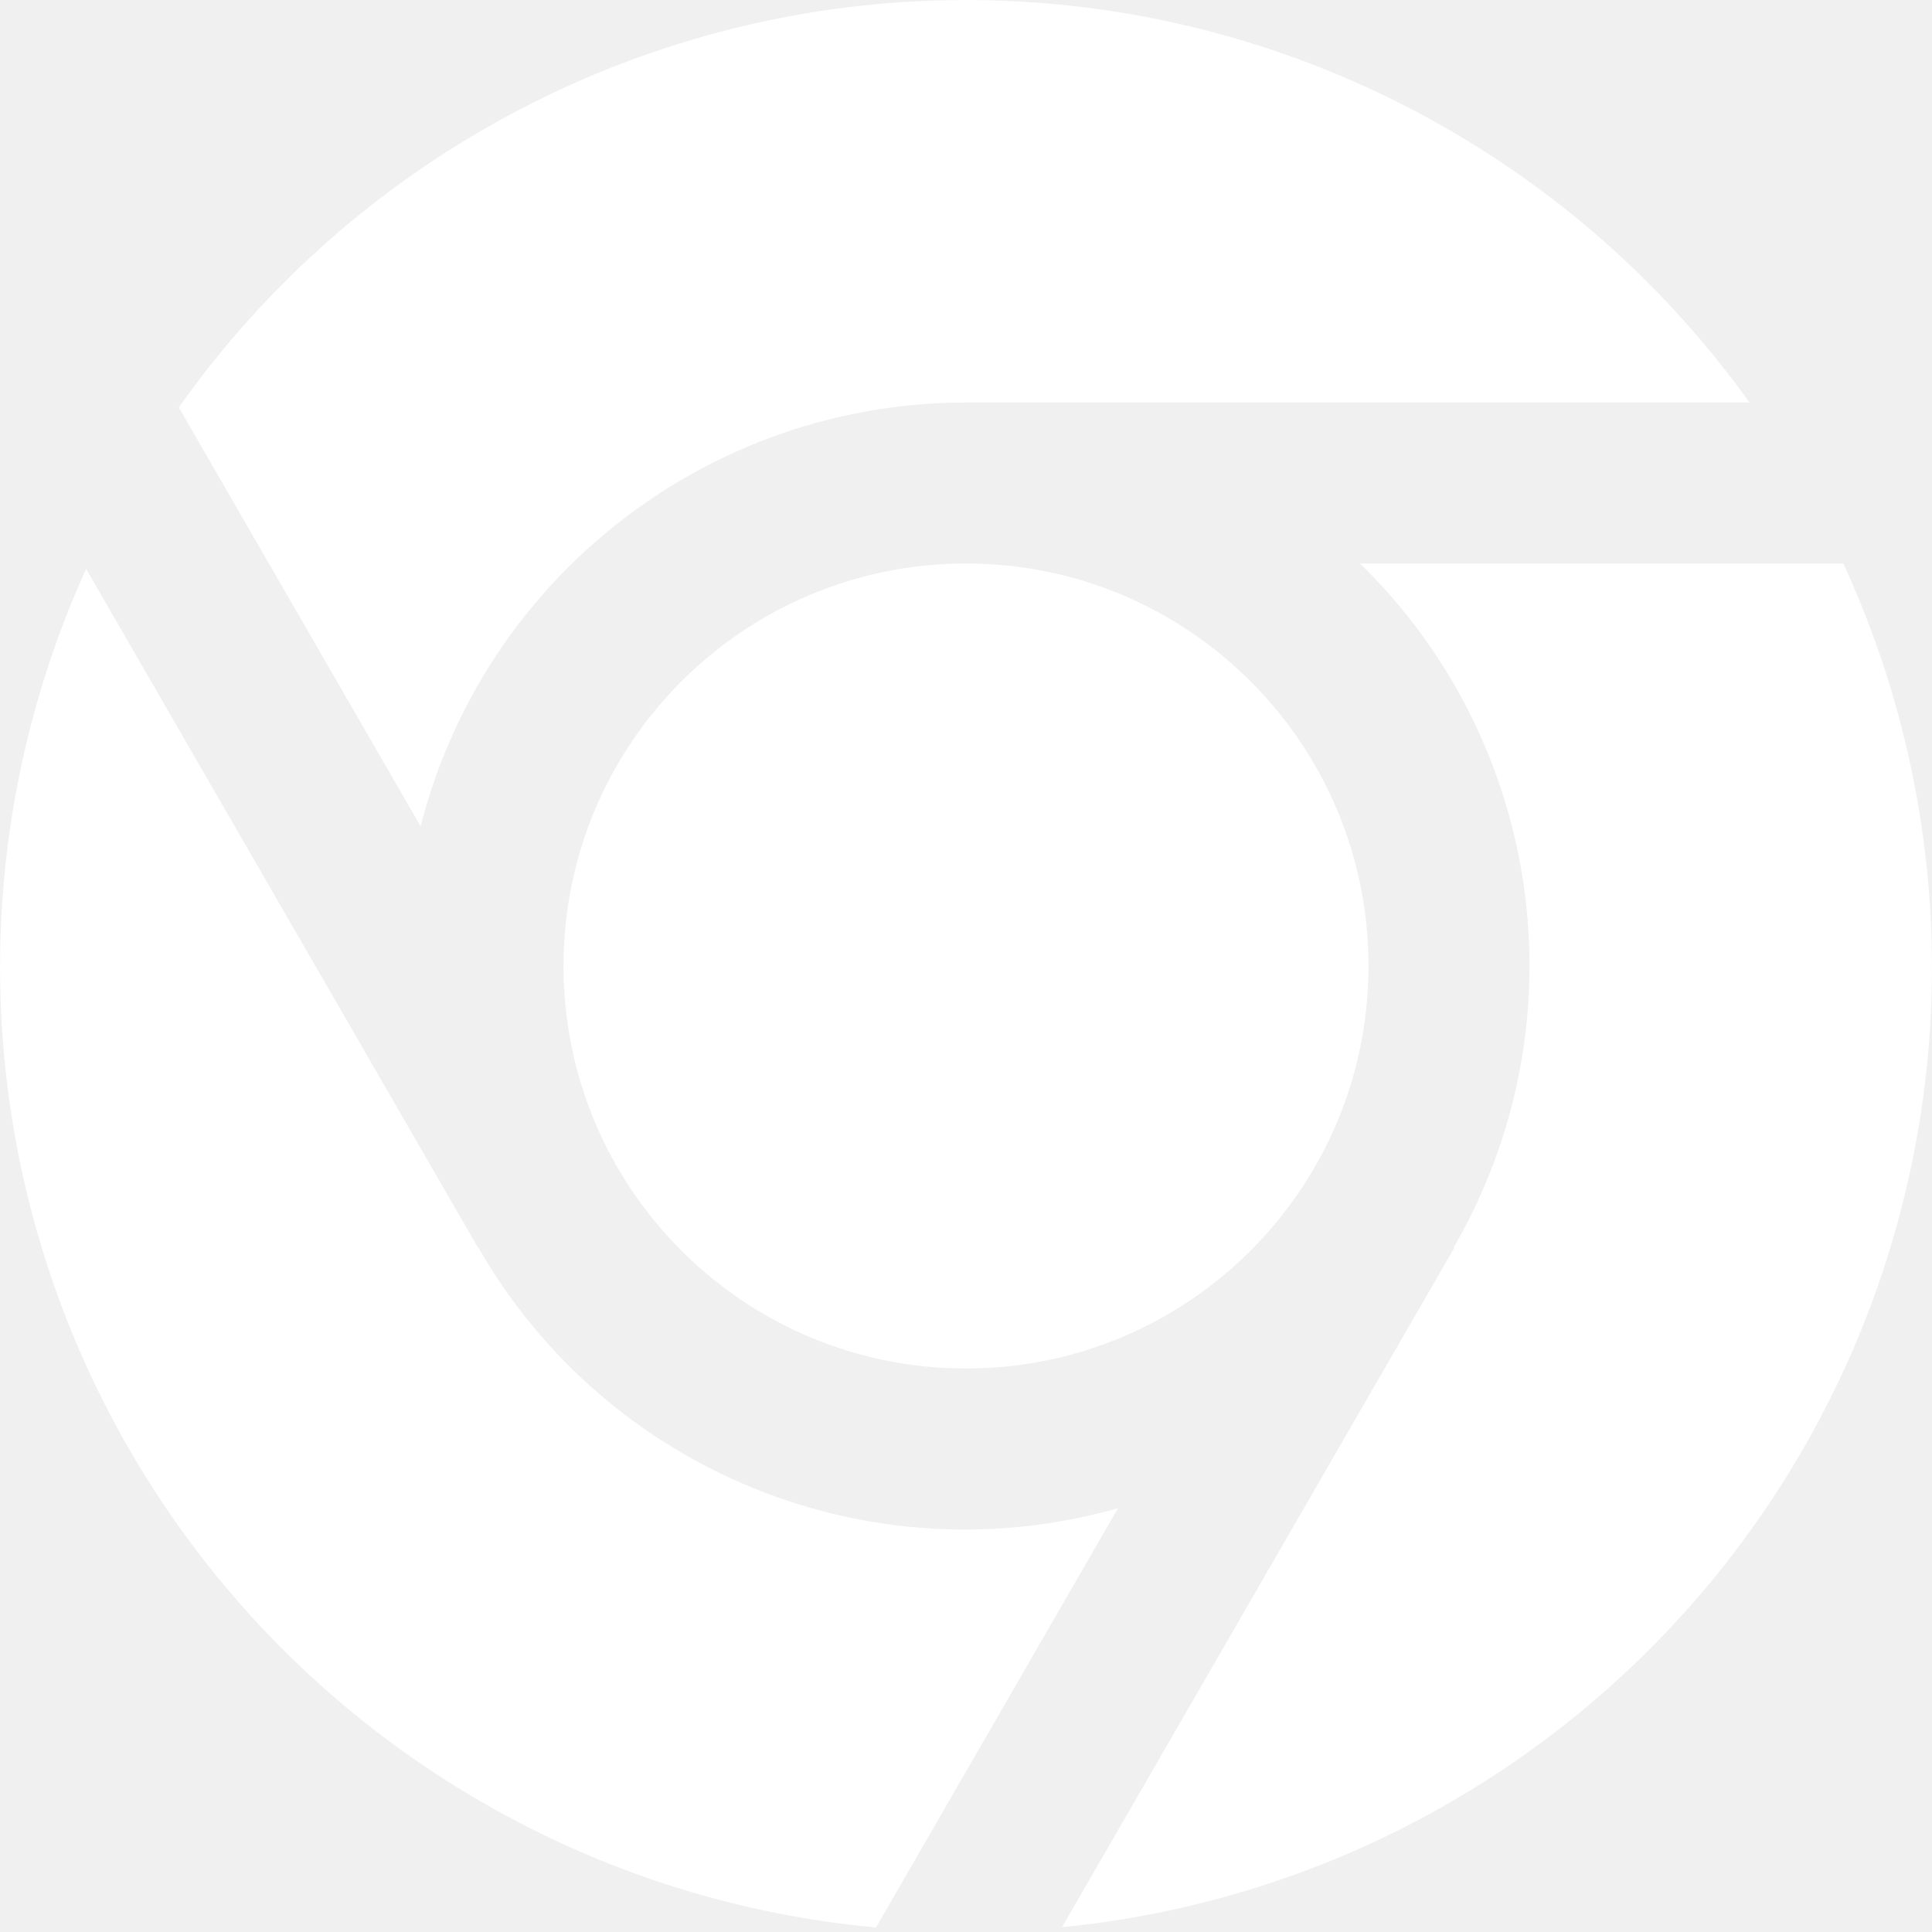
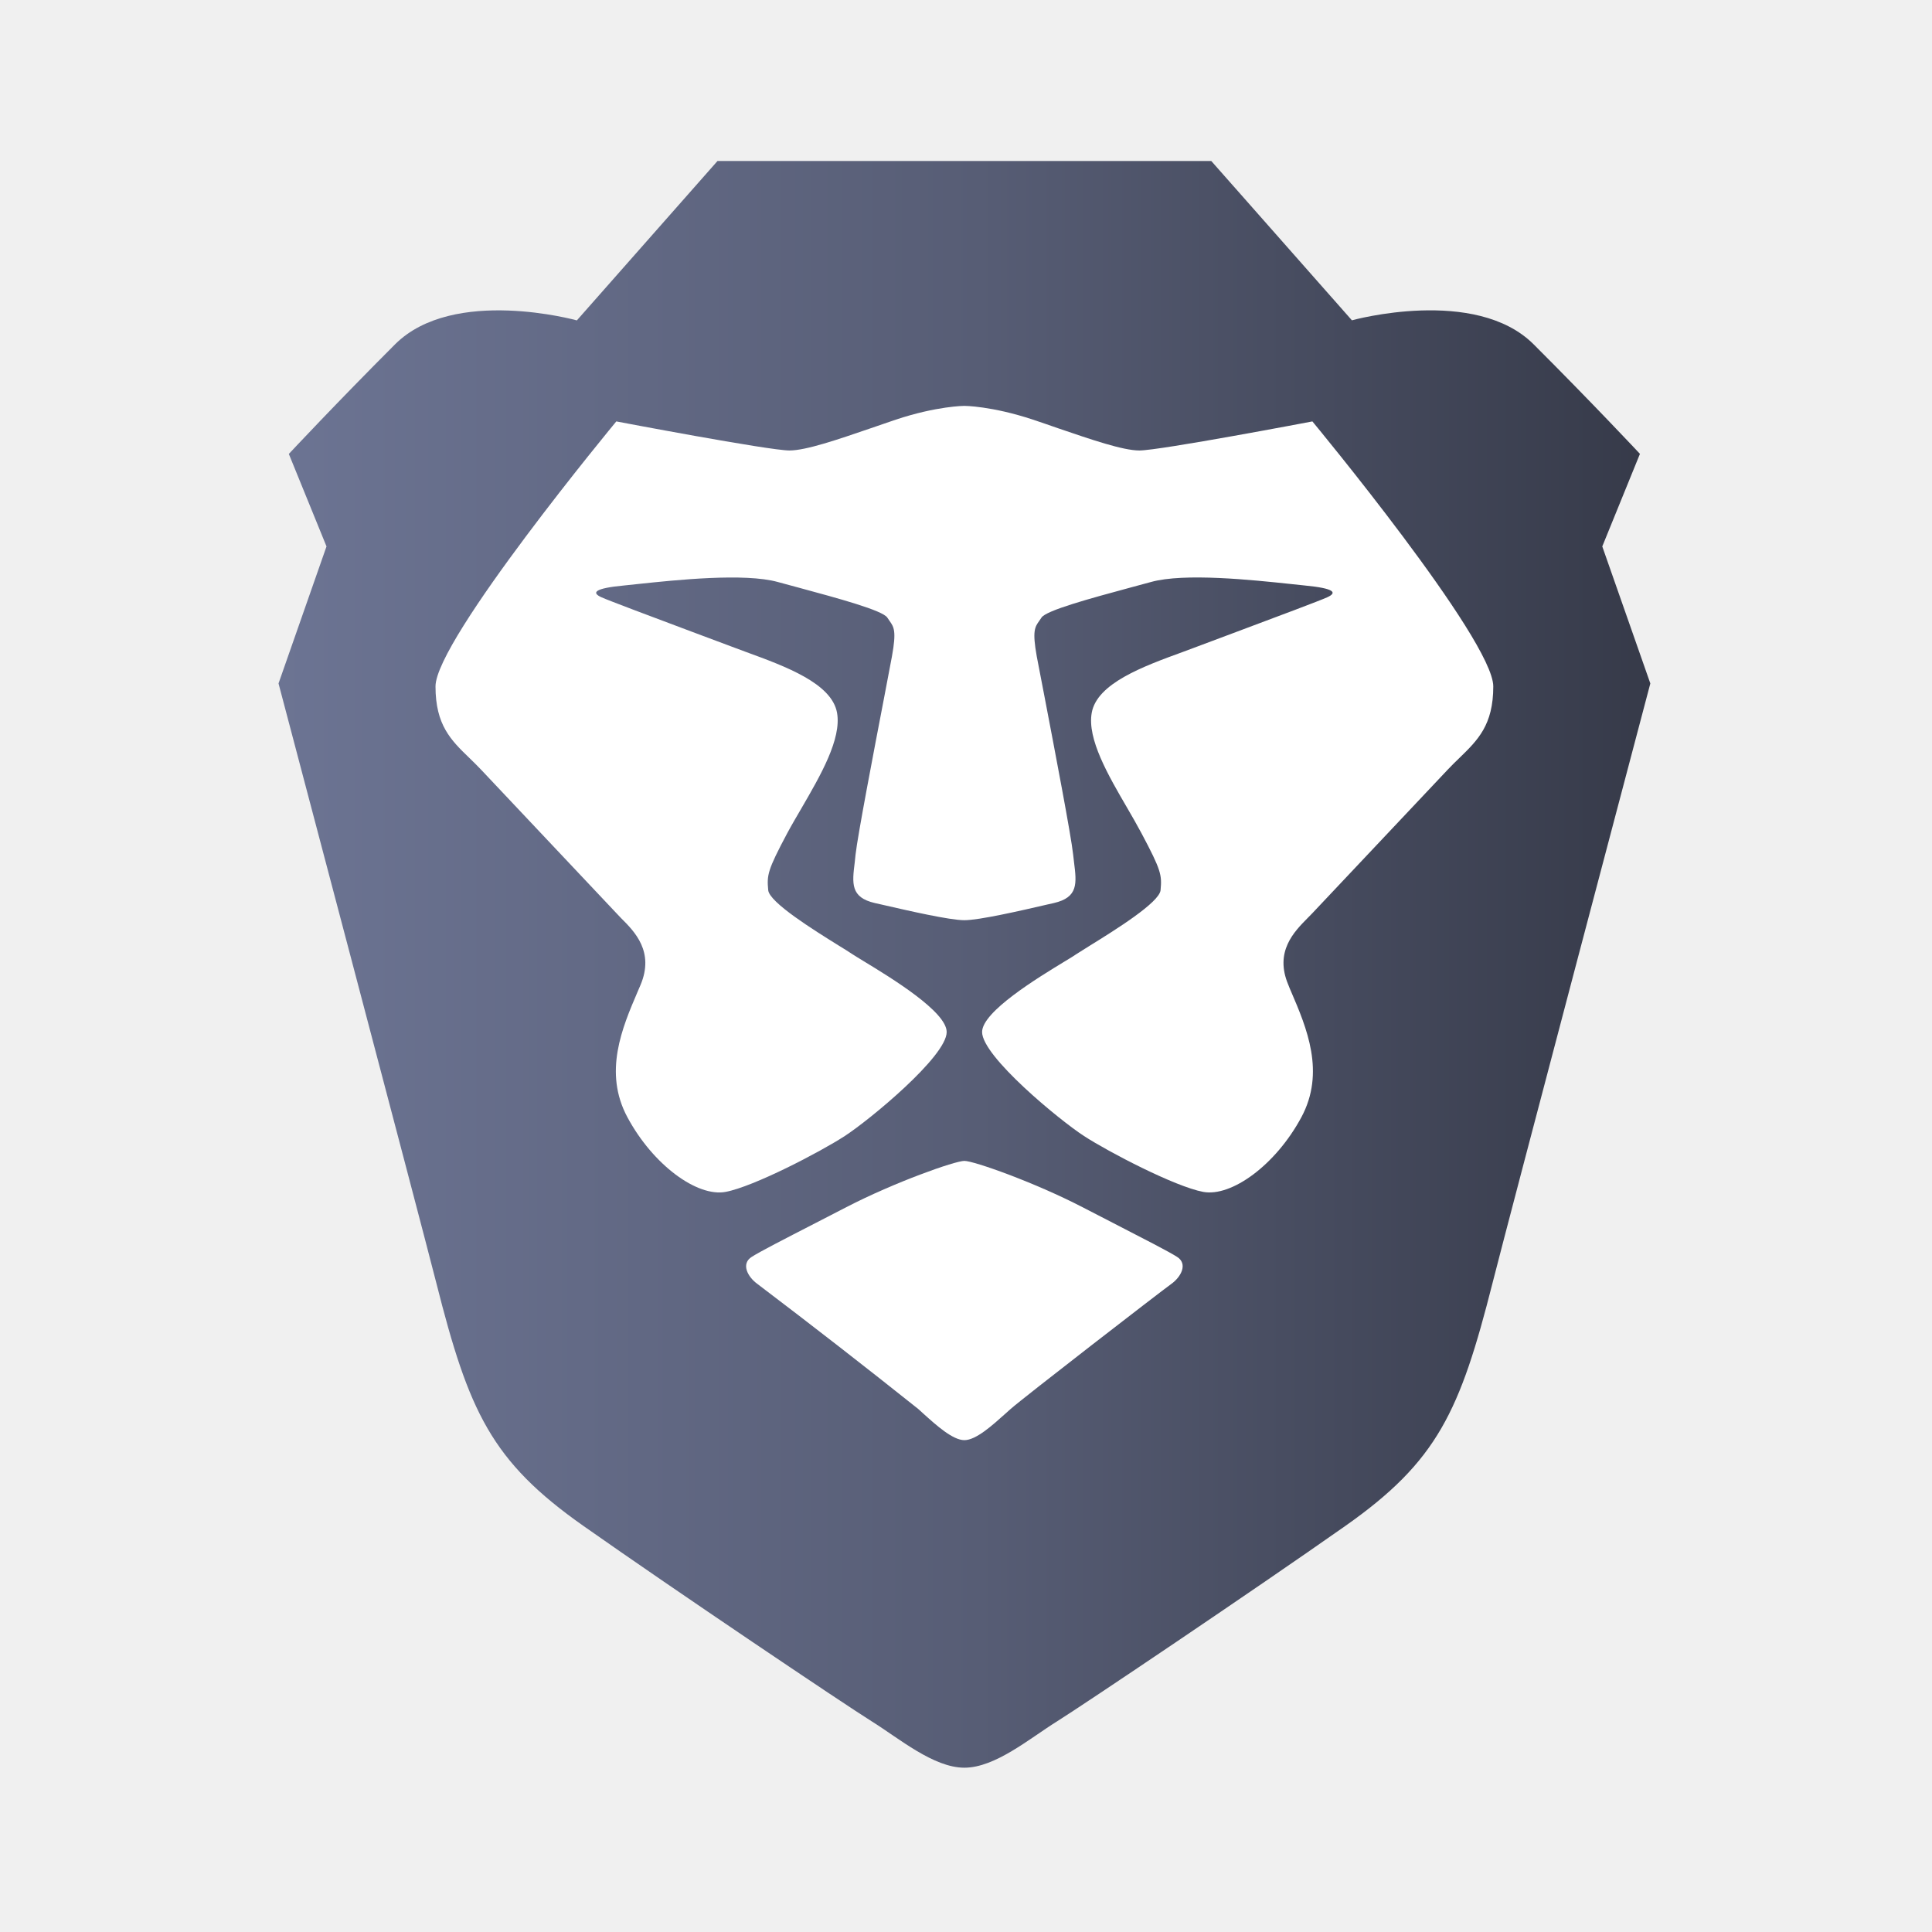
- <svg xmlns="http://www.w3.org/2000/svg" width="24" height="24" viewBox="0 0 24 24" fill="none">
-   <g clip-path="url(#a)" fill="#fff">
-     <path d="M5.225 10.265A6.996 6.996 0 0 1 12 5h9.733a11.976 11.976 0 0 0-19.512.061l3.004 5.204zM22.898 7h-6.003a6.979 6.979 0 0 1 1.162 8.498l.008.004-4.872 8.438A11.98 11.98 0 0 0 22.898 7zm-9.009 11.735A6.964 6.964 0 0 1 5.944 15.5l-.004.002-4.87-8.435a11.98 11.98 0 0 0 9.812 16.877l3.007-5.21z" />
-     <path d="M12 17a5 5 0 1 0 0-10 5 5 0 0 0 0 10z" />
-   </g>
+ <svg xmlns="http://www.w3.org/2000/svg" fill="none" viewBox="0 0 24 24">
+   <path fill="url(#a)" fill-rule="evenodd" d="m19.904 6.788.468-1.15s-.596-.637-1.32-1.36c-.724-.724-2.258-.299-2.258-.299L15.047 2H8.913L7.166 3.98s-1.534-.426-2.258.297c-.724.724-1.32 1.362-1.32 1.362l.468 1.149L3.46 8.49s1.754 6.636 1.96 7.447c.404 1.596.68 2.213 1.831 3.021 1.15.809 3.238 2.213 3.579 2.426.34.212.767.575 1.15.575.383 0 .81-.363 1.15-.575.34-.213 2.428-1.617 3.579-2.426 1.15-.808 1.427-1.425 1.832-3.021.205-.81 1.96-7.447 1.96-7.447l-.597-1.702Z" clip-rule="evenodd" />
+   <path fill="#fff" d="M14.153 5.596c.255 0 2.15-.361 2.15-.361s2.247 2.712 2.247 3.292c0 .48-.193.667-.42.888a4.019 4.019 0 0 0-.146.146l-1.685 1.787-.055.056c-.168.17-.415.418-.24.83.01.028.023.057.035.085.192.447.428 1 .127 1.56-.32.595-.869.992-1.22.927-.351-.066-1.177-.497-1.48-.694-.304-.197-1.266-.989-1.266-1.292 0-.253.692-.674 1.028-.878.067-.04.12-.073.15-.094l.164-.103c.307-.19.861-.534.875-.687.017-.188.01-.243-.237-.707a9.96 9.96 0 0 0-.177-.314c-.236-.405-.5-.858-.441-1.183.066-.366.64-.576 1.128-.754l.177-.066.507-.19c.486-.182 1.026-.384 1.115-.425.124-.057.092-.11-.282-.146a17.4 17.4 0 0 1-.18-.019c-.463-.049-1.316-.14-1.73-.024a38.29 38.29 0 0 1-.27.073c-.465.126-1.036.28-1.09.37a.795.795 0 0 1-.028.041c-.053.075-.087.123-.03.44l.098.509c.128.67.329 1.718.354 1.953l.011.095c.033.263.054.437-.251.507l-.08.018c-.344.08-.849.195-1.031.195-.183 0-.688-.116-1.032-.195a81.197 81.197 0 0 1-.08-.018c-.304-.07-.283-.244-.25-.507l.01-.095c.026-.235.227-1.285.356-1.956l.096-.506c.058-.317.024-.365-.029-.44a.796.796 0 0 1-.028-.041c-.054-.09-.625-.244-1.09-.37l-.27-.073c-.414-.115-1.267-.025-1.73.024l-.18.019c-.374.035-.406.09-.283.146.09.041.63.243 1.115.425l.508.19.177.066c.487.178 1.062.388 1.128.754.058.325-.205.778-.44 1.183-.064.11-.126.215-.179.314-.247.464-.253.52-.236.707.014.152.567.496.874.687.072.044.13.08.165.104.03.02.083.052.15.093.336.204 1.028.625 1.028.878 0 .303-.962 1.095-1.266 1.292-.303.197-1.129.628-1.48.694-.352.066-.9-.332-1.22-.927-.301-.56-.065-1.112.127-1.56l.036-.084c.174-.413-.073-.662-.242-.83a2.808 2.808 0 0 1-.054-.057L5.976 9.561c-.05-.052-.098-.1-.146-.146-.228-.22-.42-.408-.42-.888 0-.58 2.246-3.292 2.246-3.292s1.896.361 2.151.361c.204 0 .598-.135 1.009-.276l.312-.107c.511-.17.852-.171.852-.171s.34.001.852.171c.103.035.208.07.312.107.41.14.805.276 1.009.276Z" />
+   <path fill="#fff" d="M13.827 15.192c.4.206.685.352.793.42.139.086.054.25-.073.34-.126.09-1.829 1.406-1.994 1.552a8.298 8.298 0 0 0-.067.06c-.16.143-.362.326-.506.326-.144 0-.347-.183-.507-.327l-.066-.06a103.434 103.434 0 0 0-1.995-1.551c-.126-.09-.211-.254-.072-.34.108-.068.392-.214.793-.42l.382-.197c.6-.31 1.348-.574 1.465-.574.117 0 .865.264 1.465.574l.382.197Z" />
  <defs>
-     <clipPath id="a">
-       <path fill="#fff" d="M0 0h24v24H0z" />
-     </clipPath>
+     <linearGradient id="a" x1="3.46" x2="20.5" y1="22.1" y2="22.1" gradientUnits="userSpaceOnUse">
+       <stop stop-color="#6C7493" />
+       <stop offset=".51" stop-color="#575D75" />
+       <stop offset="1" stop-color="#363A49" />
+     </linearGradient>
  </defs>
</svg>
